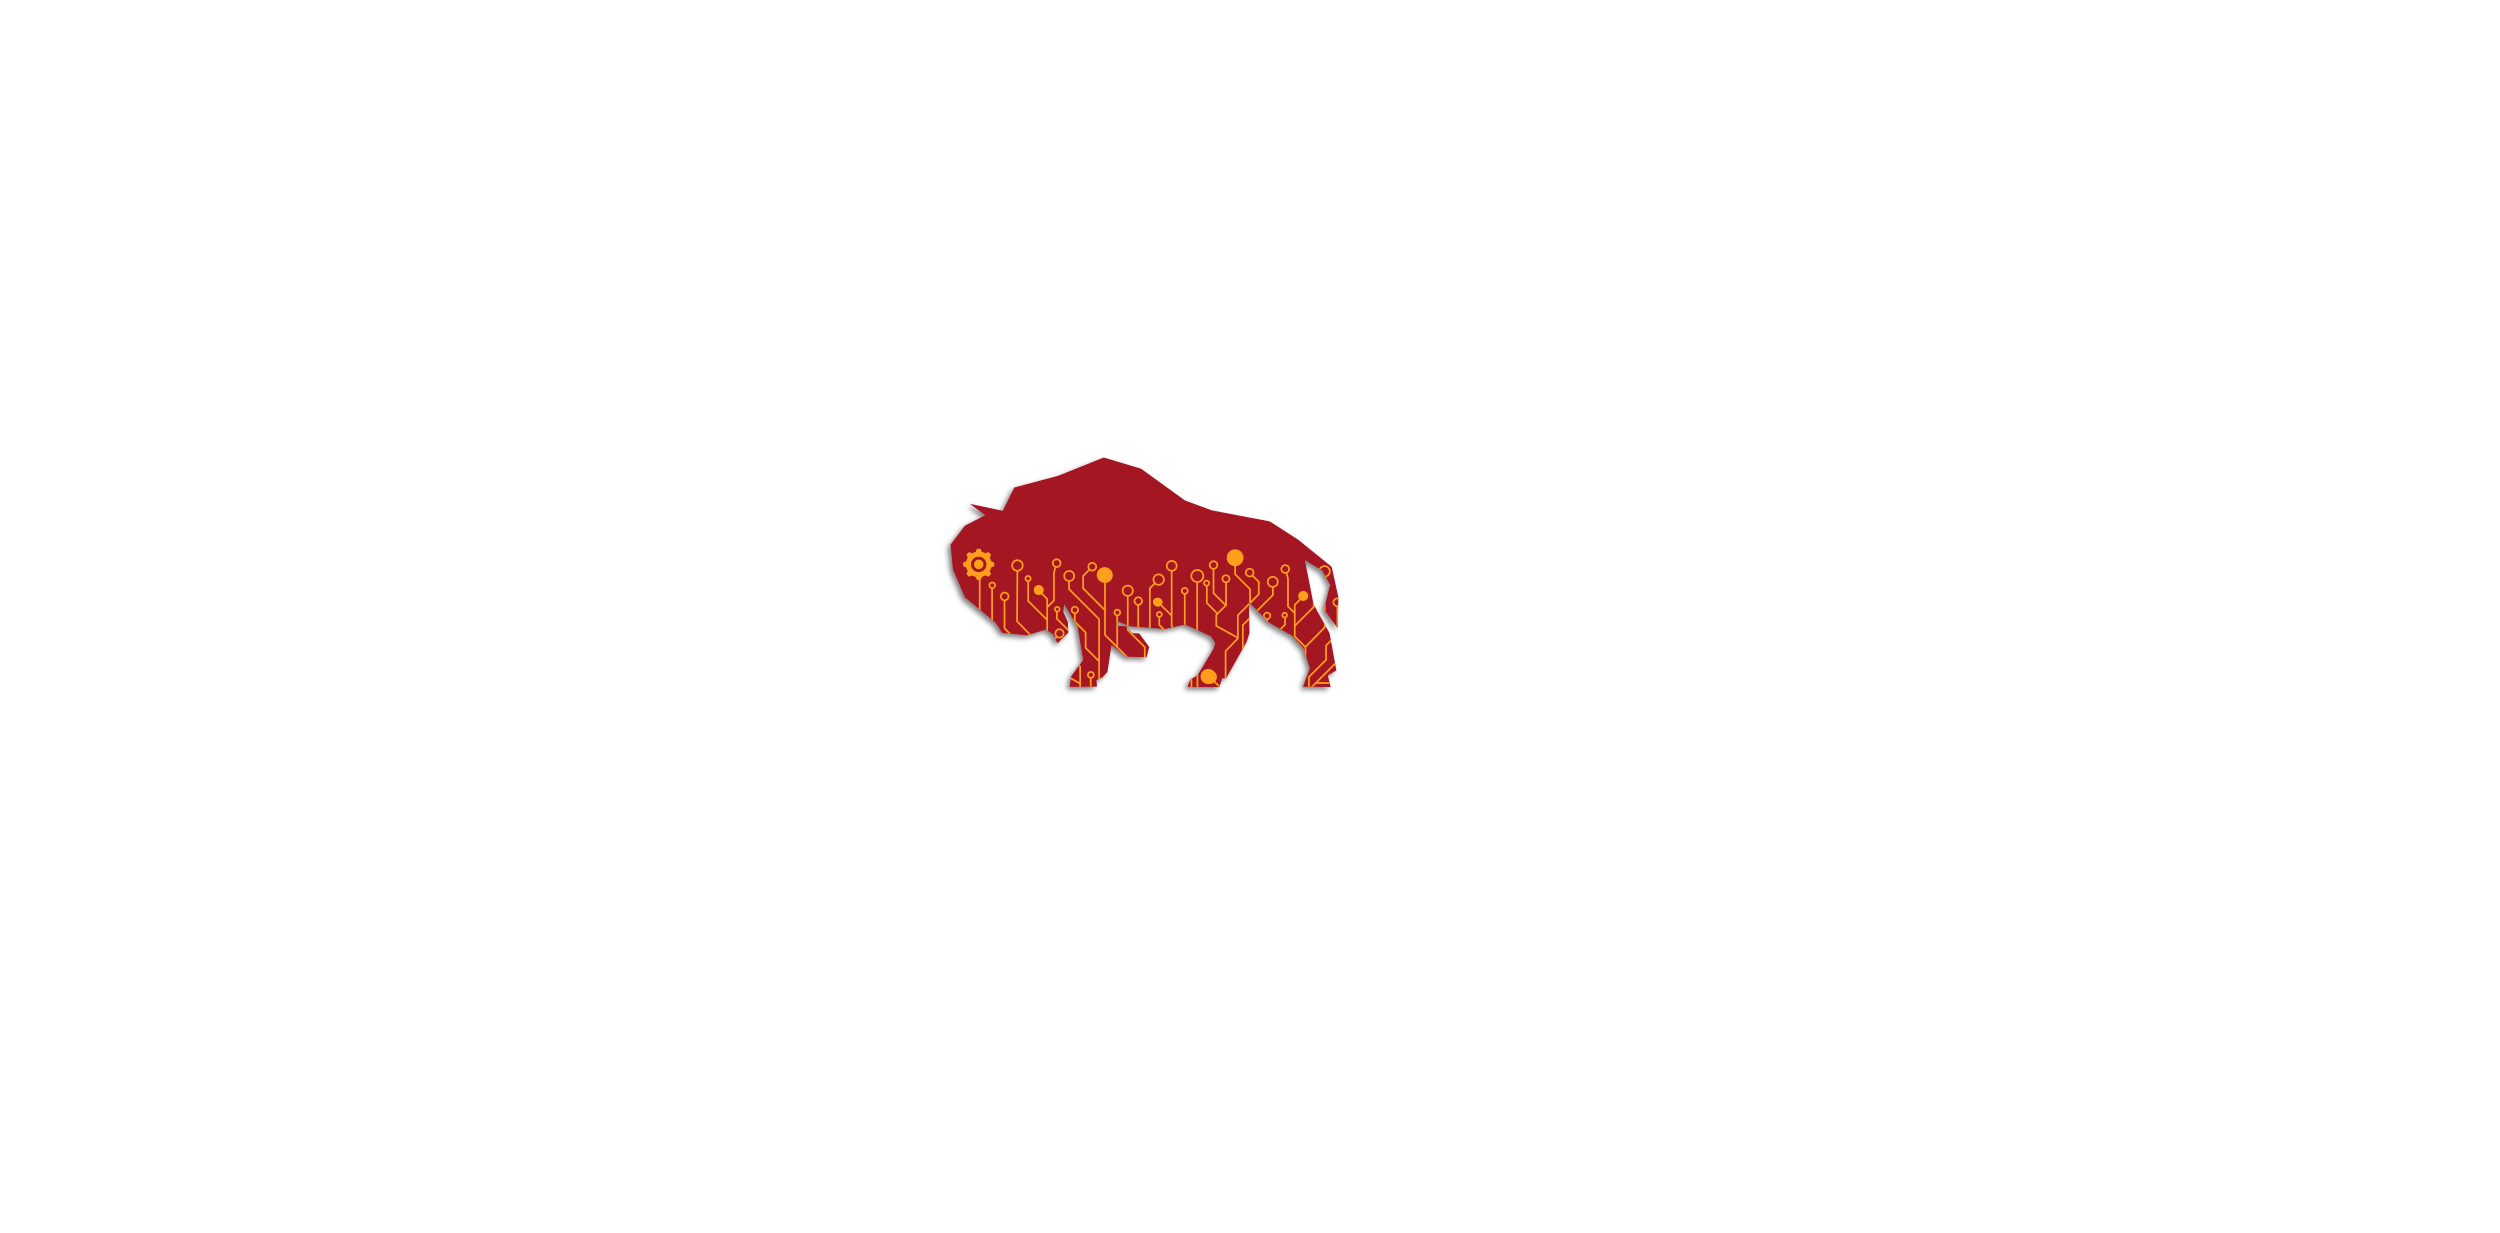
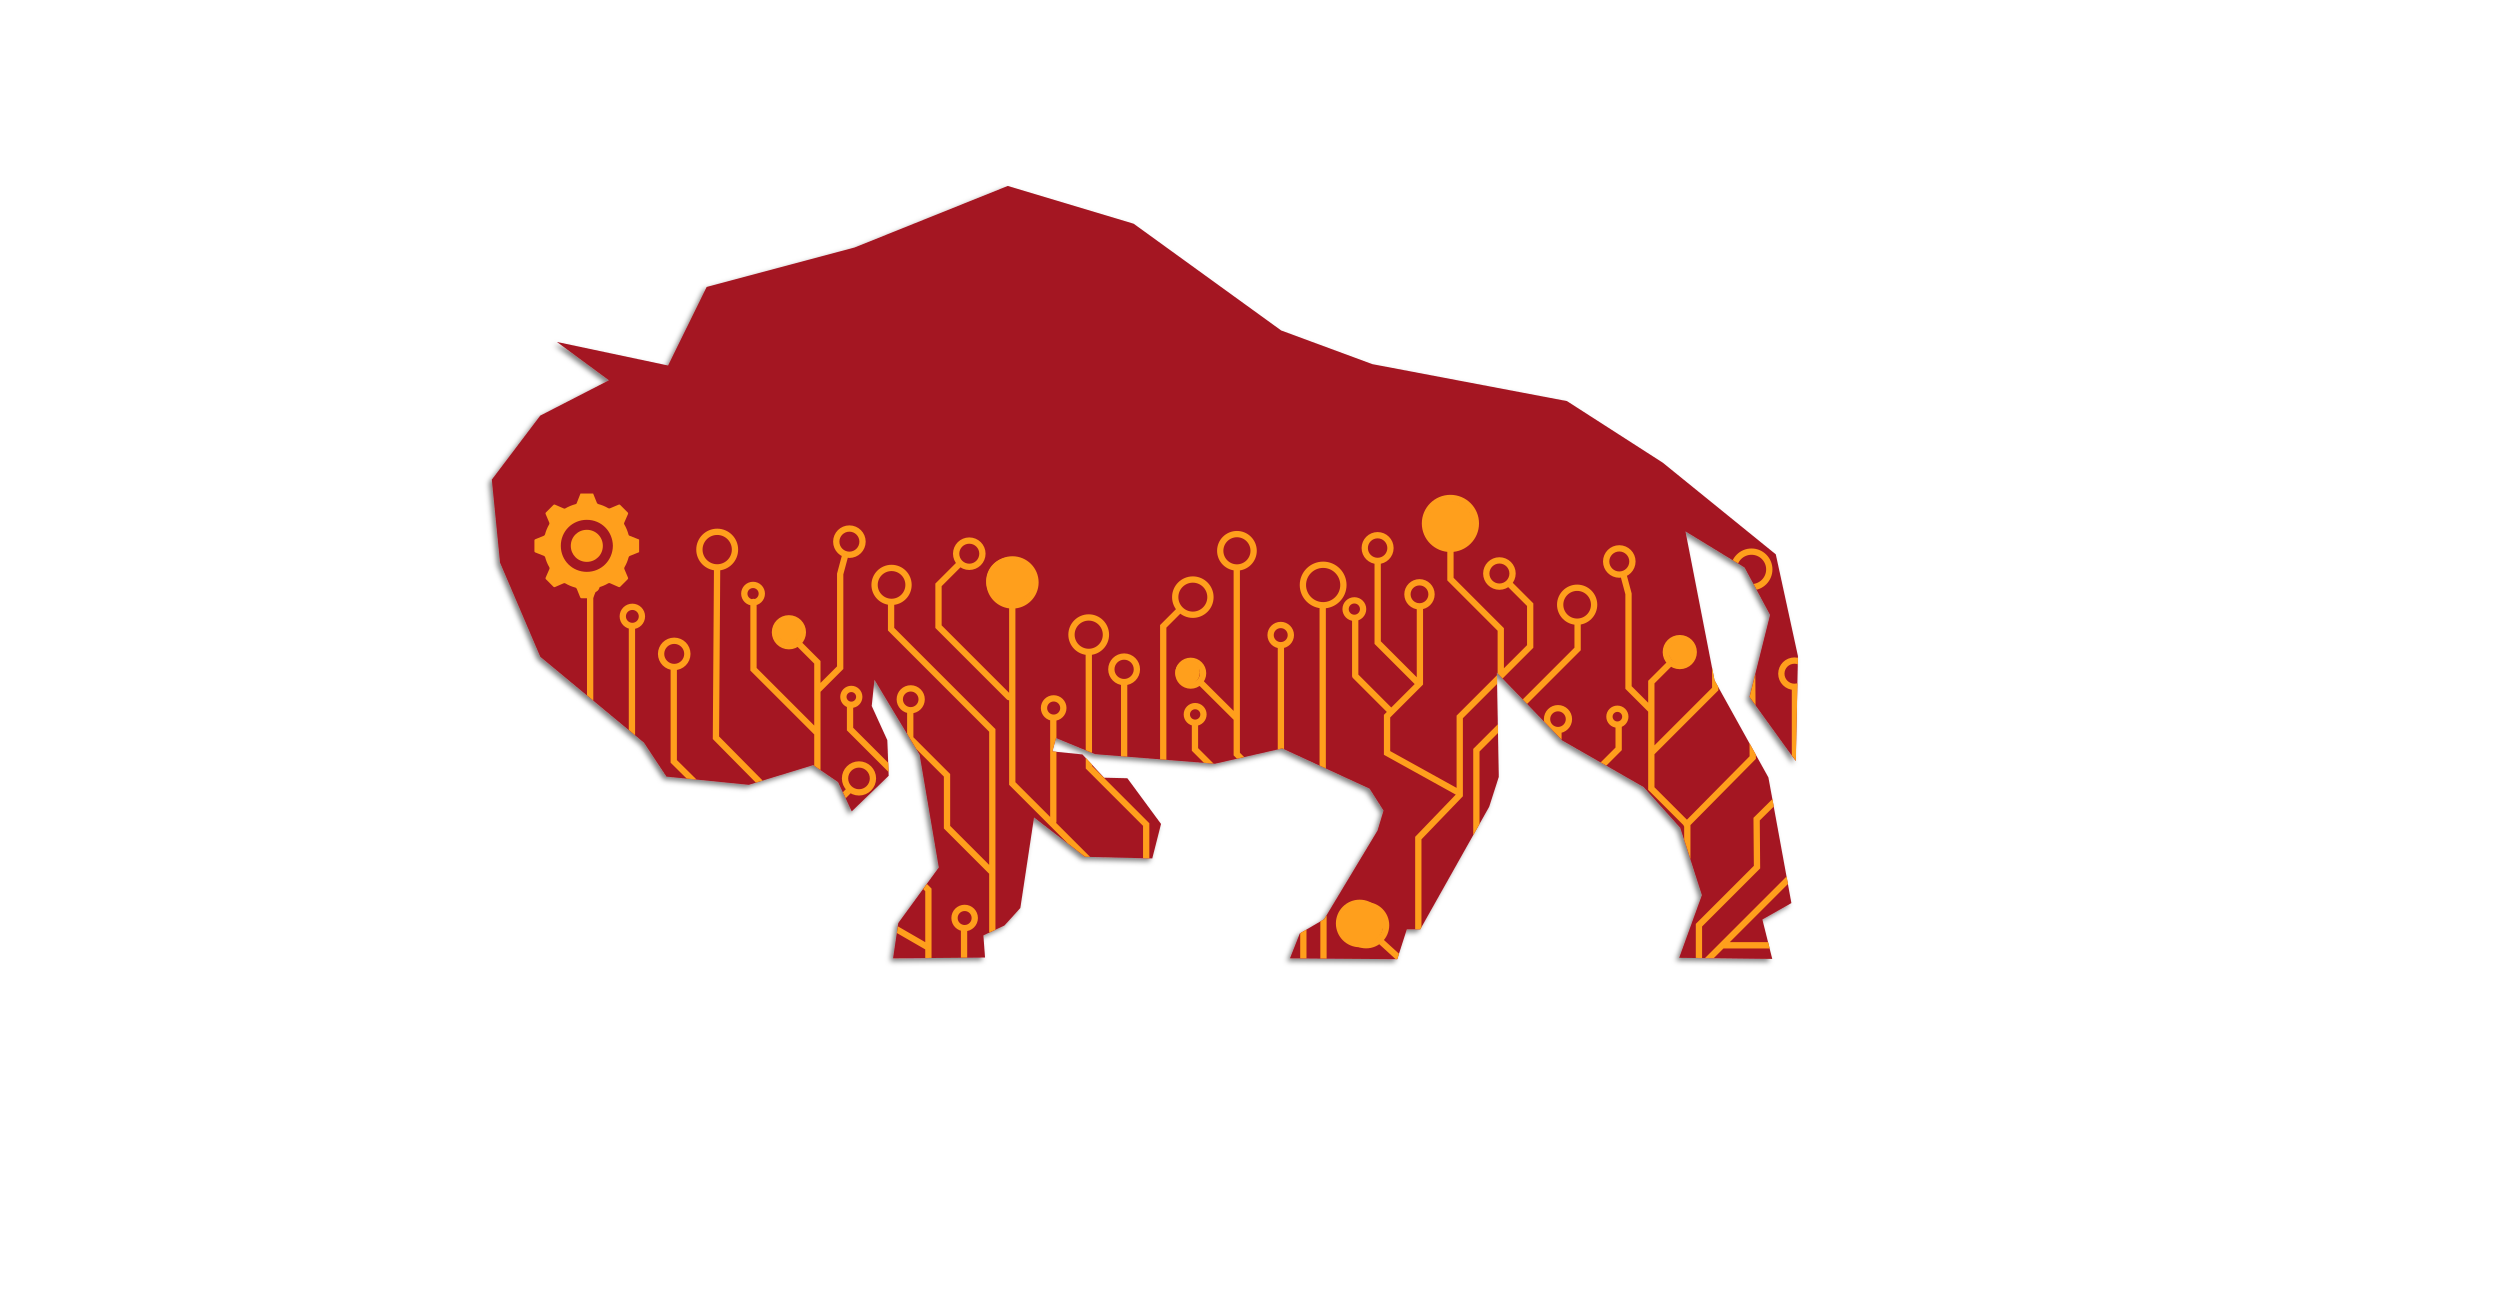
- <svg xmlns="http://www.w3.org/2000/svg" id="Bison" viewBox="0 0 4373.4 2156.86">
+ <svg xmlns="http://www.w3.org/2000/svg" id="Bison" viewBox="0 0 4373.4 2301.14">
  <defs>
    <style>
      .cls-1 {
-         stroke-width: 2.64px;
+         stroke-width: 11px;
      }

      .cls-1, .cls-2 {
        stroke: #ff9f1c;
        stroke-linecap: round;
        stroke-miterlimit: 7.99;
      }

-       .cls-1, .cls-3 {
-         fill: #ff9f1c;
+       .cls-1, .cls-3, .cls-4 {
+         fill: none;
      }

      .cls-2 {
-         stroke-width: 3px;
+         stroke-width: 2.64px;
      }

-       .cls-2, .cls-4, .cls-5 {
-         fill: none;
+       .cls-2, .cls-5 {
+         fill: #ff9f1c;
      }

      .cls-6 {
        fill: #a41623;
        filter: url(#drop-shadow-1);
      }

-       .cls-5 {
+       .cls-4 {
        clip-path: url(#clippath);
      }
    </style>
    <filter id="drop-shadow-1" filterUnits="userSpaceOnUse">
      <feOffset dx="-5" dy="5" />
      <feGaussianBlur result="blur" stdDeviation="5" />
      <feFlood flood-color="#000" flood-opacity=".5" />
      <feComposite in2="blur" operator="in" />
      <feComposite in="SourceGraphic" />
    </filter>
    <clipPath id="clippath">
-       <path id="path6658-2" data-name="path6658" class="cls-4" d="m1861.56,1056.8l-1.42,13.65,8.1,17.77.71,18.48-19.19,18.48-7.11-15.21-12.94-8.81-33.41,10.24-42.79-4.27-11.66-17.63-53.88-44.64-20.9-48.91-4.27-43.08,25.16-33.27,35.69-18.34-27.01-19.9,57.72,12.23,20.05-40.8,76.77-20.47,79.62-31.99,65.4,19.62,76.63,55.45,47.34,17.49,101.08,19.19,49.76,31.99,58.72,47.63,11.52,52.89-1.14,54.45-24.03-33.27,10.66-42.65-13.22-24.6-30.71-18.77,15.07,77.34,28.01,50.47,11.94,65.26-15.07,8.53,5.12,20.47-48.34-.57,11.8-32.56-11.23-34.97-19.05-21.18-42.23-24.17-33.98-35.26,1,54.17-4.98,15.5-35.83,63.69h-6.97l-4.98,15.5-55.73-.43,5.12-12.94,12.65-7.39,27.72-46.06,3.13-10.38-7.25-11.37-45.35-20.9-34.97,7.96-62.27-4.98-20.33-8.39-1.85,6.97,15.64,1.56,11.23,12.08,12.08.28,17.49,23.74-4.55,17.91-34.97-.85-26.44-20.47-7.11,47.06-8.25,9.1-10.95,5.12.85,11.52-47.77.43,2.7-18.34,21.04-28.86-9.95-58.58-23.46-38.96Z" />
+       <path id="path6658-2" data-name="path6658" class="cls-3" d="m1529.89,1188.95l-4.79,45.97,27.29,59.85,2.39,62.25-64.64,62.25-23.94-51.23-43.57-29.69-112.52,34.47-144.12-14.36-39.26-59.37-181.47-150.35-70.39-164.71-14.36-145.08,84.75-112.04,120.18-61.77-90.98-67.03,194.4,41.18,67.51-137.42,258.56-68.95,268.14-107.73,220.26,66.08,258.08,186.74,159.45,58.89,340.44,64.64,167.59,107.73,197.75,160.4,38.78,178.12-3.83,183.39-80.92-112.04,35.91-143.65-44.53-82.84-103.42-63.2,50.75,260.48,94.33,169.98,40.22,219.78-50.75,28.73,17.24,68.95-162.8-1.92,39.74-109.65-37.83-117.79-64.16-71.34-142.21-81.4-114.44-118.75,3.35,182.43-16.76,52.19-120.66,214.51h-23.46l-16.76,52.19-187.7-1.44,17.24-43.57,42.61-24.9,93.37-155.14,10.53-34.95-24.42-38.31-152.74-70.39-117.79,26.81-209.72-16.76-68.47-28.25-6.22,23.46,52.67,5.27,37.83,40.7,40.7.96,58.89,79.96-15.32,60.33-117.79-2.87-89.06-68.95-23.94,158.49-27.77,30.64-36.87,17.24,2.87,38.78-160.88,1.44,9.1-61.77,70.86-97.2-33.52-197.27-79-131.2Z" />
    </clipPath>
  </defs>
  <g id="g6662">
    <g id="g8855">
-       <path id="path6658" class="cls-6" d="m1861.52,1056.84l-1.42,13.65,8.1,17.77.71,18.48-19.19,18.48-7.11-15.21-12.94-8.81-33.41,10.24-42.79-4.27-11.66-17.63-53.88-44.64-20.9-48.91-4.27-43.08,25.16-33.27,35.69-18.34-27.01-19.9,57.72,12.23,20.05-40.8,76.77-20.47,79.62-31.99,65.4,19.62,76.63,55.45,47.34,17.49,101.08,19.19,49.76,31.99,58.72,47.63,11.52,52.89-1.14,54.45-24.03-33.27,10.66-42.65-13.22-24.6-30.71-18.77,15.07,77.34,28.01,50.47,11.94,65.26-15.07,8.53,5.12,20.47-48.34-.57,11.8-32.56-11.23-34.97-19.05-21.18-42.23-24.17-33.98-35.26,1,54.17-4.98,15.5-35.83,63.69h-6.97l-4.98,15.5-55.73-.43,5.12-12.94,12.65-7.39,27.72-46.06,3.13-10.38-7.25-11.37-45.35-20.9-34.97,7.96-62.27-4.98-20.33-8.39-1.85,6.97,15.64,1.56,11.23,12.08,12.08.28,17.49,23.74-4.55,17.91-34.97-.85-26.44-20.47-7.11,47.06-8.25,9.1-10.95,5.12.85,11.52-47.77.43,2.7-18.34,21.04-28.86-9.95-58.58-23.46-38.96Z" />
-       <g class="cls-5">
+       <path id="path6658" class="cls-6" d="m1529.73,1189.06l-4.79,45.97,27.29,59.85,2.39,62.25-64.64,62.25-23.94-51.23-43.57-29.69-112.52,34.47-144.12-14.36-39.26-59.37-181.47-150.35-70.39-164.71-14.36-145.08,84.75-112.04,120.18-61.77-90.98-67.03,194.4,41.18,67.51-137.42,258.56-68.95,268.14-107.73,220.26,66.08,258.08,186.74,159.45,58.89,340.44,64.64,167.59,107.73,197.75,160.4,38.78,178.12-3.83,183.39-80.92-112.04,35.91-143.65-44.53-82.84-103.42-63.2,50.75,260.48,94.33,169.98,40.22,219.78-50.75,28.73,17.24,68.95-162.8-1.92,39.74-109.65-37.83-117.79-64.16-71.34-142.21-81.4-114.44-118.75,3.35,182.43-16.76,52.19-120.66,214.51h-23.46l-16.76,52.19-187.7-1.44,17.24-43.57,42.61-24.9,93.37-155.14,10.53-34.95-24.42-38.31-152.74-70.39-117.79,26.81-209.72-16.76-68.47-28.25-6.22,23.46,52.67,5.27,37.83,40.7,40.7.96,58.89,79.96-15.32,60.33-117.79-2.87-89.06-68.95-23.94,158.49-27.77,30.64-36.87,17.24,2.87,38.78-160.88,1.44,9.1-61.77,70.86-97.2-33.52-197.27-79-131.2Z" />
+       <g class="cls-4">
        <g>
-           <path id="path6660" class="cls-2" d="m1945.16,1006.3c0,6.61-5.36,11.96-11.96,11.96-6.61,0-11.96-5.36-11.96-11.96s5.36-11.96,11.96-11.96,11.96,5.36,11.96,11.96Zm14.48,65.24c0,2.78-2.25,5.03-5.03,5.03-2.78,0-5.03-2.25-5.03-5.03s2.25-5.03,5.03-5.03c2.78,0,5.03,2.25,5.03,5.03Zm22.12-38.1c0,4.94-4.01,8.95-8.95,8.95-4.94,0-8.95-4.01-8.95-8.95s4.01-8.95,8.95-8.95c4.94,0,8.95,4.01,8.95,8.95Zm16.08,18c0,3.66-2.97,6.64-6.64,6.64-3.66,0-6.64-2.97-6.64-6.64s2.97-6.64,6.64-6.64c3.66,0,6.64,2.97,6.64,6.64Zm38.2-37.5c0,5.05-4.1,9.15-9.15,9.15s-9.15-4.1-9.15-9.15,4.1-9.15,9.15-9.15,9.15,4.1,9.15,9.15Zm-3.62,60.92c0,2.39-1.94,4.32-4.32,4.32-2.39,0-4.32-1.94-4.32-4.32s1.94-4.32,4.32-4.32c2.39,0,4.32,1.94,4.32,4.32Zm-.2-21.41c0,3.55-2.88,6.43-6.43,6.43-3.55,0-6.43-2.88-6.43-6.43s2.88-6.43,6.43-6.43,6.43,2.88,6.43,6.43Zm35.89,114.66c0,2.36-1.91,4.27-4.27,4.27s-4.27-1.91-4.27-4.27,1.91-4.27,4.27-4.27,4.27,1.91,4.27,4.27Zm39.69-51.2c0,2.32-1.88,4.19-4.19,4.19s-4.19-1.88-4.19-4.19,1.88-4.19,4.19-4.19,4.19,1.88,4.19,4.19Zm17.77,169.26c0,3.53-2.86,6.4-6.4,6.4s-6.4-2.86-6.4-6.4,2.86-6.4,6.4-6.4,6.4,2.86,6.4,6.4Zm-3.13-22.75c0,2.12-1.72,3.84-3.84,3.84s-3.84-1.72-3.84-3.84,1.72-3.84,3.84-3.84,3.84,1.72,3.84,3.84Zm-3.7-27.72c0,3.93-3.18,7.11-7.11,7.11-3.93,0-7.11-3.18-7.11-7.11s3.18-7.11,7.11-7.11,7.11,3.18,7.11,7.11h0Zm10.24-20.47c0,2.51-2.04,4.55-4.55,4.55s-4.55-2.04-4.55-4.55,2.04-4.55,4.55-4.55c2.51,0,4.55,2.04,4.55,4.55Zm-1.71-30.85c0,5.73-4.65,10.38-10.38,10.38s-10.38-4.65-10.38-10.38,4.65-10.38,10.38-10.38,10.38,4.65,10.38,10.38Zm40.38-8.39c0,2.51-2.04,4.55-4.55,4.55-2.51,0-4.55-2.04-4.55-4.55s2.04-4.55,4.55-4.55,4.55,2.04,4.55,4.55Zm26.16,14.93c0,2.91-2.36,5.26-5.26,5.26s-5.26-2.36-5.26-5.26,2.36-5.26,5.26-5.26,5.26,2.36,5.26,5.26Zm56.87-72.51c0,4-3.25,7.25-7.25,7.25-4,0-7.25-3.25-7.25-7.25s3.25-7.25,7.25-7.25c4,0,7.25,3.25,7.25,7.25Zm-1.42,38.67c0,2.75-2.23,4.98-4.98,4.98s-4.98-2.23-4.98-4.98,2.23-4.98,4.98-4.98,4.98,2.23,4.98,4.98Zm-24.74,109.05c0,1.88-1.53,3.41-3.41,3.41s-3.41-1.53-3.41-3.41,1.53-3.41,3.41-3.41,3.41,1.53,3.41,3.41Zm29-39.52c0,2.67-2.16,4.83-4.83,4.83s-4.83-2.16-4.83-4.83,2.16-4.83,4.83-4.83,4.83,2.16,4.83,4.83Zm-.85-43.65c0,2.91-2.36,5.26-5.26,5.26s-5.26-2.36-5.26-5.26,2.36-5.26,5.26-5.26c2.91,0,5.26,2.36,5.26,5.26Zm103.5-8.39c0,2.83-2.29,5.12-5.12,5.12-2.83,0-5.12-2.29-5.12-5.12s2.29-5.12,5.12-5.12c2.83,0,5.12,2.29,5.12,5.12Zm39.52-170.32c0,7.07-5.73,12.8-12.8,12.8s-12.8-5.73-12.8-12.8,5.73-12.8,12.8-12.8,12.8,5.73,12.8,12.8Zm-29.57,30c0,2.75-2.23,4.98-4.98,4.98s-4.98-2.23-4.98-4.98,2.23-4.98,4.98-4.98c2.75,0,4.98,2.23,4.98,4.98Zm-19.9,19.48c0,3.77-3.06,6.82-6.82,6.82s-6.82-3.06-6.82-6.82,3.06-6.82,6.82-6.82,6.82,3.06,6.82,6.82Zm-19.9-54.17c0,5.1-4.14,9.24-9.24,9.24-5.1,0-9.24-4.14-9.24-9.24s4.14-9.24,9.24-9.24,9.24,4.14,9.24,9.24Zm-23.32,22.89c0,2.51-2.04,4.55-4.55,4.55s-4.55-2.04-4.55-4.55,2.04-4.55,4.55-4.55,4.55,2.04,4.55,4.55Zm-51.47,53.6c0,2.28-1.85,4.12-4.12,4.12s-4.12-1.85-4.12-4.12,1.85-4.12,4.12-4.12,4.12,1.85,4.12,4.12Zm-29.29,1.28c0,3.14-2.55,5.69-5.69,5.69s-5.69-2.55-5.69-5.69,2.55-5.69,5.69-5.69,5.69,2.55,5.69,5.69Zm64.83-34.83c0,4-3.25,7.25-7.25,7.25s-7.25-3.25-7.25-7.25,3.25-7.25,7.25-7.25,7.25,3.25,7.25,7.25Zm-31.85-47.06c0,3.77-3.06,6.82-6.82,6.82-3.77,0-6.82-3.06-6.82-6.82s3.06-6.82,6.82-6.82,6.82,3.06,6.82,6.82Zm-19.9,22.46c0,4.87-3.95,8.81-8.81,8.81s-8.81-3.95-8.81-8.81,3.95-8.81,8.81-8.81,8.81,3.95,8.81,8.81Zm-42.37-16.21c0,3.77-3.06,6.82-6.82,6.82-3.77,0-6.82-3.06-6.82-6.82s3.06-6.82,6.82-6.82,6.82,3.06,6.82,6.82Zm-19.05-26.02c0,7.3-5.92,13.22-13.22,13.22-7.3,0-13.22-5.92-13.22-13.22s5.92-13.22,13.22-13.22,13.22,5.92,13.22,13.22Zm-23.03,36.82c0,3.45-2.8,6.26-6.26,6.26s-6.26-2.8-6.26-6.26,2.8-6.26,6.26-6.26,6.26,2.8,6.26,6.26Zm-21.33-24.03c0,3.69-2.99,6.68-6.68,6.68s-6.68-2.99-6.68-6.68,2.99-6.68,6.68-6.68,6.68,2.99,6.68,6.68Zm-14.22,31.7c0,2.51-2.04,4.55-4.55,4.55s-4.55-2.04-4.55-4.55,2.04-4.55,4.55-4.55,4.55,2.04,4.55,4.55Zm-10.24-12.51c0,5.81-4.71,10.52-10.52,10.52s-10.52-4.71-10.52-10.52,4.71-10.52,10.52-10.52,10.52,4.71,10.52,10.52Zm-27.3,26.02c0,2.91-2.36,5.26-5.26,5.26-2.91,0-5.26-2.36-5.26-5.26s2.36-5.26,5.26-5.26c2.91,0,5.26,2.36,5.26,5.26Zm-19.34-43.79c0,4.79-3.88,8.67-8.67,8.67s-8.67-3.88-8.67-8.67,3.88-8.67,8.67-8.67,8.67,3.88,8.67,8.67Zm-104.06,140.58v-53.08m70.77,125.46l-92.09-92.09v-91.28m130.69,221.17v-67.56m.8,196.24v-127.88l-39.01-39.01v-66.35l-34.38-34.38v-42.83m48.46,207.5l-25.74-25.74v-60.32l-11.26-11.26v-37l-29.76-29.76-.07-59.75m68.43,91.92l14.07-14.07-27.34-27.34v-13.27m-8.44-58.71l-8.04,8.04v73.99l30.16,30.16v237.66m7.64-294.36l-18.6-18.5m41.12,59.51l-22.12-22.12v-96.11m22.92,39.99v103.75l11.66,10.28v223.18m10.05-238.86v-119.18m16.89,36.34v-29.76m271.84,86.86v-94.1m-82.03,349.04v-126.27l82.44-82.44v-47.05m-100.13,20.91l34.38-34.78-.6-88.27m-27.34,197.85v-22.52l30.16-30.16-.2-24.93,19.91-19.7v-48.25m-37.8,133.51h28.95l15.68-15.68m-69.57,190.2v-149.59l66.35-66.35v-12.47l18.3-18.3-.1-25.94-.1-57.1m-113.4,84.45l11.26,10.46v238.86m-.6-202.07l-10.25-9.85m17.29-67.15l32.57-32.57v-34.98m-33.38,45.84l-11.66-11.66v-48.66l-2.66-9.91m-29.11,371.02v-87.66l24.93-24.93v-20.11l12.82-8.43.1-39.02,24.45-22.94v-38.18l-18.69-18.69v-55.3l9.15-9.15m-68.05,328.44v-96.51l11.66-11.66m-73.59-210.31l-21.31-21.31v-41.42m6.03,76.4l-17.69-17.69m53.08,60.27l-36.55-20.25v-19.11l17.07-17.07v-38.43m62.91,185.78l34.74-20.06m-42.78,76.35l23.73-23.73h13.27l7.84-7.84m-56.9,148.99v-65.14l11.26-11.26v-78.01l8.47-4.89v-44.17l18.28-18.28v-42.84l22.41-22.41v-12.17m-73.29,86.05l22.92-22.92v-26.94l19.1-19.1v-14.68m-73.39,204.28l-21.31-21.31m20.51-.4l-24.53-24.53m25.62-30.77l-19.59-17.88m62.73-138.13v-23.52l-26.14-26.14v-14.88m30.96,17.69l10.46,10.46v21.71l-36.59,36.59v40.57l-21.51,22.37v245.5m-49.66-218.76l22.13-34.64-9.66-10.8m32.57,206.29l-44.64-44.64v-145.97m86.46,246.1v-125.46l6.84-6.84v-24.53l-13.87-13.87v-118.02l52.58-52.58v-13.37m-61.63,355.48v-147.18l23.73-23.73v-14.88m-65.55,94.1l26.14,26.14m-24.53-96.91v8.04l27.75,27.75m-12.47,129.08v-56.3l13.27-13.27v-129.89l6.64-6.64m-256.99,1.3c0,2.91,2.36,5.26,5.26,5.26,2.91,0,5.26-2.36,5.26-5.26s-2.36-5.26-5.26-5.26-5.26,2.36-5.26,5.26Zm-56.87-72.51c0,4,3.25,7.25,7.25,7.25s7.25-3.25,7.25-7.25-3.25-7.25-7.25-7.25-7.25,3.25-7.25,7.25Zm1.42,38.67c0,2.75,2.23,4.98,4.98,4.98s4.98-2.23,4.98-4.98-2.23-4.98-4.98-4.98-4.98,2.23-4.98,4.98Zm24.74,109.05c0,1.88,1.53,3.41,3.41,3.41s3.41-1.53,3.41-3.41-1.53-3.41-3.41-3.41-3.41,1.53-3.41,3.41Zm-29-39.52c0,2.67,2.16,4.83,4.83,4.83s4.83-2.16,4.83-4.83-2.16-4.83-4.83-4.83-4.83,2.16-4.83,4.83Zm.85-43.65c0,2.91,2.36,5.26,5.26,5.26,2.91,0,5.26-2.36,5.26-5.26s-2.36-5.26-5.26-5.26-5.26,2.36-5.26,5.26Zm-103.5-8.39c0,2.83,2.29,5.12,5.12,5.12,2.83,0,5.12-2.29,5.12-5.12s-2.29-5.12-5.12-5.12-5.12,2.29-5.12,5.12Zm-26.73-157.53c0,7.07-7.07,0,0,0s0,7.07,0,0c0-7.07,7.07,0,0,0s0-7.07,0,0Zm16.78,17.2c0,2.75,2.23,4.98,4.98,4.98s4.98-2.23,4.98-4.98-2.23-4.98-4.98-4.98-4.98,2.23-4.98,4.98Zm19.9,19.48c0,3.77,3.06,6.82,6.82,6.82,3.77,0,6.82-3.06,6.82-6.82s-3.06-6.82-6.82-6.82-6.82,3.06-6.82,6.82Zm19.9-54.17c0,5.1,4.14,9.24,9.24,9.24s9.24-4.14,9.24-9.24-4.14-9.24-9.24-9.24-9.24,4.14-9.24,9.24Zm23.32,22.89c0,2.51,2.04,4.55,4.55,4.55s4.55-2.04,4.55-4.55-2.04-4.55-4.55-4.55-4.55,2.04-4.55,4.55Zm51.47,53.6c0,2.28,1.85,4.12,4.12,4.12s4.12-1.85,4.12-4.12c0-2.28-1.85-4.12-4.12-4.12s-4.12,1.85-4.12,4.12Zm29.29,1.28c0,3.14,2.55,5.69,5.69,5.69s5.69-2.55,5.69-5.69-2.55-5.69-5.69-5.69c-3.14,0-5.69,2.55-5.69,5.69Zm-64.83-34.83c0,4,3.25,7.25,7.25,7.25,4,0,7.25-3.25,7.25-7.25s-3.25-7.25-7.25-7.25-7.25,3.25-7.25,7.25Zm31.85-47.06c0,3.77,3.06,6.82,6.82,6.82s6.82-3.06,6.82-6.82-3.06-6.82-6.82-6.82-6.82,3.06-6.82,6.82Zm19.9,22.46c0,4.87,3.95,8.81,8.81,8.81s8.81-3.95,8.81-8.81-3.95-8.81-8.81-8.81-8.81,3.95-8.81,8.81Zm42.37-16.21c0,3.77,3.06,6.82,6.82,6.82s6.82-3.06,6.82-6.82-3.06-6.82-6.82-6.82-6.82,3.06-6.82,6.82Zm-190.11,110.29v-94.1m21.71,79.62v-57.91m60.32,327.33v-126.27l-82.44-82.44v-47.05m100.13,20.91l-34.38-34.78.6-88.27m27.34,197.85v-22.52l-30.16-30.16.2-24.93-19.91-19.7v-48.25m37.8,133.51h-28.95l-15.68-15.68m69.57,190.2v-149.59l-66.35-66.35v-12.47l-18.3-18.3v-26.74m102.34,39.41l11.26-11.26m-9.65,46.65l9.25-9.25m-10.86-27.75v239.67m-6.43-279.07l-32.57-32.57v-34.98m76.81,346.63v-87.66l-24.93-24.93v-20.11l-12.82-7.73v-39.12l-24.55-23.55v-38.18l18.69-18.69v-55.3l-9.15-9.15m9.34,23.63l11.66-11.66v-48.66l2.66-9.91m44.39,375.04v-96.51l-11.66-11.66m10.05-63.13l-34.74-20.06m42.78,76.35l-23.73-23.73h-13.27l-7.84-7.84m56.9,148.99v-65.14l-11.26-11.26v-78.01l-8.47-4.89v-44.17l-18.28-18.28v-42.84l-22.41-22.41v-12.17m73.29,86.05l-22.92-22.92v-26.94l-19.1-19.1v-14.68m25.13-75.6l-10.46,10.46v21.71l36.59,36.59m-15.68,306.02v-125.46l-6.84-6.84v-24.53l13.87-13.87v-118.02l-52.58-52.58v-13.37m61.63,355.48v-147.18l-23.73-23.73v-14.88" />
-           <polygon class="cls-4" points="1861.56 1056.8 1860.14 1070.45 1868.24 1088.22 1868.95 1106.71 1849.76 1125.19 1842.65 1109.98 1829.71 1101.16 1796.3 1111.4 1753.51 1107.13 1741.85 1089.5 1687.97 1044.86 1667.07 995.95 1662.8 952.88 1687.97 919.61 1723.65 901.27 1696.64 881.36 1754.36 893.59 1774.41 852.79 1851.18 832.31 1930.8 800.33 1996.2 819.94 2072.83 875.39 2120.17 892.88 2221.26 912.07 2271.02 944.06 2329.74 991.69 2341.25 1044.58 2340.11 1099.03 2316.09 1065.76 2326.75 1023.11 2313.53 998.51 2282.82 979.75 2297.89 1057.09 2325.9 1107.56 2337.84 1172.82 2322.77 1181.35 2327.89 1201.82 2279.55 1201.25 2291.35 1168.69 2280.12 1133.72 2261.07 1112.54 2218.84 1088.37 2184.86 1053.11 2185.86 1107.28 2180.88 1122.77 2145.05 1186.47 2138.09 1186.47 2133.11 1201.96 2077.38 1201.54 2082.5 1188.6 2095.15 1181.2 2122.87 1135.14 2126 1124.76 2118.75 1113.39 2073.4 1092.49 2038.42 1100.45 1976.15 1095.48 1955.82 1087.09 1953.97 1094.05 1969.61 1095.62 1980.84 1107.7 1992.93 1107.99 2010.42 1131.73 2005.87 1149.64 1970.89 1148.79 1944.45 1128.32 1937.34 1175.38 1929.09 1184.47 1918.15 1189.59 1919 1201.11 1871.23 1201.54 1873.93 1183.2 1894.97 1154.33 1885.02 1095.76 1861.56 1056.8" />
+           <path id="path6660" class="cls-1" d="m1811.43,1018.87c0,22.25-18.04,40.29-40.29,40.29-22.25,0-40.29-18.04-40.29-40.29s18.04-40.29,40.29-40.29,40.29,18.04,40.29,40.29Zm48.75,219.74c0,9.35-7.58,16.93-16.93,16.93-9.35,0-16.93-7.58-16.93-16.93s7.58-16.93,16.93-16.93c9.35,0,16.93,7.58,16.93,16.93Zm74.49-128.32c0,16.64-13.49,30.13-30.13,30.13-16.64,0-30.13-13.49-30.13-30.13s13.49-30.13,30.13-30.13c16.64,0,30.13,13.49,30.13,30.13Zm54.17,60.61c0,12.34-10,22.35-22.35,22.35-12.34,0-22.35-10-22.35-22.35s10-22.35,22.35-22.35c12.34,0,22.35,10,22.35,22.35Zm128.66-126.29c0,17.02-13.79,30.81-30.81,30.81s-30.81-13.79-30.81-30.81,13.79-30.81,30.81-30.81,30.81,13.79,30.81,30.81Zm-12.19,205.18c0,8.04-6.52,14.56-14.56,14.56-8.04,0-14.56-6.52-14.56-14.56s6.52-14.56,14.56-14.56c8.04,0,14.56,6.52,14.56,14.56Zm-.68-72.12c0,11.97-9.7,21.67-21.67,21.67-11.97,0-21.67-9.7-21.67-21.67s9.7-21.67,21.67-21.67,21.67,9.7,21.67,21.67Zm120.87,386.15c0,7.95-6.44,14.39-14.39,14.39s-14.39-6.44-14.39-14.39,6.44-14.39,14.39-14.39,14.39,6.44,14.39,14.39Zm133.67-172.44c0,7.8-6.32,14.13-14.12,14.13s-14.12-6.32-14.12-14.13,6.32-14.13,14.12-14.13,14.12,6.32,14.12,14.13Zm59.85,570.03c0,11.9-9.65,21.55-21.55,21.55s-21.55-9.65-21.55-21.55,9.65-21.55,21.55-21.55,21.55,9.65,21.55,21.55Zm-10.53-76.61c0,7.14-5.79,12.93-12.93,12.93s-12.93-5.79-12.93-12.93,5.79-12.93,12.93-12.93,12.93,5.79,12.93,12.93Zm-12.45-93.37c0,13.22-10.72,23.94-23.94,23.94-13.22,0-23.94-10.72-23.94-23.94s10.72-23.94,23.94-23.94,23.94,10.72,23.94,23.94h0Zm34.48-68.95c0,8.46-6.86,15.32-15.32,15.32s-15.32-6.86-15.32-15.32,6.86-15.32,15.32-15.32c8.46,0,15.32,6.86,15.32,15.32Zm-5.75-103.9c0,19.3-15.65,34.95-34.95,34.95s-34.95-15.65-34.95-34.95,15.65-34.95,34.95-34.95,34.95,15.65,34.95,34.95Zm135.98-28.25c0,8.46-6.86,15.32-15.32,15.32-8.46,0-15.32-6.86-15.32-15.32s6.86-15.32,15.32-15.32,15.32,6.86,15.32,15.32Zm88.1,50.28c0,9.78-7.93,17.72-17.72,17.72s-17.72-7.93-17.72-17.72,7.93-17.72,17.72-17.72,17.72,7.93,17.72,17.72Zm191.53-244.2c0,13.49-10.93,24.42-24.42,24.42-13.49,0-24.42-10.93-24.42-24.42s10.93-24.42,24.42-24.42c13.49,0,24.42,10.93,24.42,24.42Zm-4.79,130.24c0,9.26-7.5,16.76-16.76,16.76s-16.76-7.5-16.76-16.76,7.5-16.76,16.76-16.76,16.76,7.5,16.76,16.76Zm-83.31,367.25c0,6.35-5.15,11.49-11.49,11.49s-11.49-5.15-11.49-11.49,5.15-11.49,11.49-11.49,11.49,5.15,11.49,11.49Zm97.68-133.11c0,8.99-7.29,16.28-16.28,16.28s-16.28-7.29-16.28-16.28,7.29-16.28,16.28-16.28,16.28,7.29,16.28,16.28Zm-2.87-147c0,9.78-7.93,17.72-17.72,17.72s-17.72-7.93-17.72-17.72,7.93-17.72,17.72-17.72c9.78,0,17.72,7.93,17.72,17.72Zm348.58-28.25c0,9.52-7.72,17.24-17.24,17.24-9.52,0-17.24-7.72-17.24-17.24s7.72-17.24,17.24-17.24c9.52,0,17.24,7.72,17.24,17.24Zm133.11-573.62c0,23.8-19.29,43.09-43.09,43.09s-43.09-19.29-43.09-43.09,19.29-43.09,43.09-43.09,43.09,19.29,43.09,43.09Zm-99.59,101.03c0,9.26-7.5,16.76-16.76,16.76s-16.76-7.5-16.76-16.76,7.5-16.76,16.76-16.76c9.26,0,16.76,7.5,16.76,16.76Zm-67.03,65.6c0,12.69-10.29,22.98-22.98,22.98s-22.98-10.29-22.98-22.98,10.29-22.98,22.98-22.98,22.98,10.29,22.98,22.98Zm-67.03-182.43c0,17.19-13.93,31.12-31.12,31.12-17.19,0-31.12-13.93-31.12-31.12s13.93-31.12,31.12-31.12,31.12,13.93,31.12,31.12Zm-78.53,77.09c0,8.46-6.86,15.32-15.32,15.32s-15.32-6.86-15.32-15.32,6.86-15.32,15.32-15.32,15.32,6.86,15.32,15.32Zm-173.33,180.51c0,7.67-6.22,13.89-13.89,13.89s-13.89-6.22-13.89-13.89,6.22-13.89,13.89-13.89,13.89,6.22,13.89,13.89Zm-98.64,4.31c0,10.58-8.58,19.15-19.15,19.15s-19.15-8.57-19.15-19.15,8.57-19.15,19.15-19.15,19.15,8.57,19.15,19.15Zm218.34-117.31c0,13.49-10.93,24.42-24.42,24.42s-24.42-10.93-24.42-24.42,10.93-24.42,24.42-24.42,24.42,10.93,24.42,24.42Zm-107.26-158.49c0,12.69-10.29,22.98-22.98,22.98-12.69,0-22.98-10.29-22.98-22.98s10.29-22.98,22.98-22.98,22.98,10.29,22.98,22.98Zm-67.03,75.65c0,16.4-13.29,29.69-29.69,29.69s-29.69-13.29-29.69-29.69,13.29-29.69,29.69-29.69,29.69,13.29,29.69,29.69Zm-142.69-54.59c0,12.69-10.29,22.98-22.98,22.98-12.69,0-22.98-10.29-22.98-22.98s10.29-22.98,22.98-22.98,22.98,10.29,22.98,22.98Zm-64.16-87.62c0,24.59-19.94,44.53-44.53,44.53-24.59,0-44.53-19.94-44.53-44.53s19.94-44.53,44.53-44.53,44.53,19.94,44.53,44.53Zm-77.57,124.01c0,11.64-9.43,21.07-21.07,21.07s-21.07-9.43-21.07-21.07,9.43-21.07,21.07-21.07,21.07,9.43,21.07,21.07Zm-71.82-80.92c0,12.43-10.08,22.5-22.5,22.5s-22.5-10.08-22.5-22.5,10.08-22.5,22.5-22.5,22.5,10.08,22.5,22.5Zm-47.88,106.78c0,8.46-6.86,15.32-15.32,15.32s-15.32-6.86-15.32-15.32,6.86-15.32,15.32-15.32,15.32,6.86,15.32,15.32Zm-34.47-42.14c0,19.57-15.86,35.43-35.43,35.43s-35.43-15.86-35.43-35.43,15.86-35.43,35.43-35.43,35.43,15.86,35.43,35.43Zm-91.93,87.62c0,9.78-7.93,17.72-17.72,17.72-9.78,0-17.72-7.93-17.72-17.72s7.93-17.72,17.72-17.72c9.78,0,17.72,7.93,17.72,17.72Zm-65.12-147.48c0,16.13-13.08,29.21-29.21,29.21s-29.21-13.08-29.21-29.21,13.08-29.21,29.21-29.21,29.21,13.08,29.21,29.21Zm-350.45,473.47v-178.77m238.36,422.54l-310.13-310.14v-307.43m440.15,744.87v-227.52m2.71,660.9v-430.67l-131.37-131.37v-223.46l-115.79-115.79v-144.23m163.19,698.82l-86.68-86.68v-203.15l-37.92-37.92v-124.6l-100.22-100.22-.24-201.23m230.47,309.57l47.4-47.4-92.09-92.09v-44.69m-28.44-197.73l-27.09,27.09v249.19l101.57,101.57v800.39m25.73-991.35l-62.64-62.3m138.48,200.44l-74.49-74.49v-323.68m77.2,134.68v349.41l39.27,34.61v751.64m33.86-804.45v-401.38m56.88,122.4v-100.22m915.51,292.53v-316.91m-276.28,1175.53v-425.25l277.63-277.63v-158.45m-337.22,70.42l115.79-117.15-2.03-297.27m-92.09,666.32v-75.84l101.57-101.57-.68-83.97,67.04-66.36v-162.52m-127.3,449.63h97.51l52.82-52.82m-234.29,640.58v-503.8l223.46-223.46v-41.98l61.62-61.62-.34-87.35-.34-192.31m-381.91,284.4l37.92,35.21v804.45m-2.03-680.54l-34.53-33.18m58.23-226.17l109.7-109.7v-117.82m-112.41,154.39l-39.27-39.27v-163.87l-8.94-33.37m-98.05,1249.54v-295.24l83.97-83.97v-67.72l43.19-28.4.34-131.4,82.35-77.27v-128.59l-62.94-62.94v-186.25l30.83-30.83m-229.2,1106.14v-325.03l39.27-39.27m-247.84-708.3l-71.78-71.78v-139.49m20.31,257.32l-59.59-59.59m178.77,202.98l-123.08-68.19v-64.37l57.48-57.48v-129.42m211.87,625.69l116.99-67.54m-144.07,257.15l79.9-79.9h44.69l26.41-26.41m-191.63,501.77v-219.4l37.92-37.92v-262.73l28.52-16.47v-148.76l61.58-61.58v-144.28l75.48-75.48v-40.99m-246.84,289.82l77.2-77.2v-90.74l64.33-64.33v-49.43m-247.16,687.98l-71.78-71.78m69.07-1.35l-82.61-82.61m86.29-103.64l-65.98-60.23m211.27-465.2v-79.23l-88.03-88.03v-50.11m104.28,59.59l35.21,35.21v73.13l-123.24,123.24v136.62l-72.46,75.33v826.8m-167.26-736.74l74.53-116.66-32.54-36.37m109.7,694.76l-150.33-150.33v-491.61m291.17,828.83v-422.54l23.02-23.02v-82.61l-46.72-46.72v-397.49l177.07-177.07v-45.03m-207.55,1197.2v-495.67l79.9-79.9v-50.11m-220.75,316.91l88.03,88.03m-82.61-326.39v27.09l93.45,93.45m-41.98,434.73v-189.6l44.69-44.69v-437.44l22.35-22.35m-865.52,4.39c0,9.78,7.93,17.72,17.72,17.72,9.78,0,17.72-7.93,17.72-17.72s-7.93-17.72-17.72-17.72-17.72,7.93-17.72,17.72Zm-191.53-244.2c0,13.49,10.93,24.42,24.42,24.42s24.42-10.93,24.42-24.42-10.93-24.42-24.42-24.42-24.42,10.93-24.42,24.42Zm4.79,130.24c0,9.26,7.5,16.76,16.76,16.76s16.76-7.5,16.76-16.76-7.5-16.76-16.76-16.76-16.76,7.5-16.76,16.76Zm83.31,367.25c0,6.35,5.15,11.49,11.49,11.49s11.49-5.15,11.49-11.49-5.14-11.49-11.49-11.49-11.49,5.15-11.49,11.49Zm-97.68-133.11c0,8.99,7.29,16.28,16.28,16.28s16.28-7.29,16.28-16.28-7.29-16.28-16.28-16.28-16.28,7.29-16.28,16.28Zm2.87-147c0,9.78,7.93,17.72,17.72,17.72,9.78,0,17.72-7.93,17.72-17.72s-7.93-17.72-17.72-17.72-17.72,7.93-17.72,17.72Zm-348.58-28.25c0,9.52,7.72,17.24,17.24,17.24,9.52,0,17.24-7.72,17.24-17.24s-7.72-17.24-17.24-17.24-17.24,7.72-17.24,17.24Zm-90.02-530.53c0,23.8-23.8,0,0,0s0,23.8,0,0c0-23.8,23.8,0,0,0s0-23.8,0,0Zm56.5,57.94c0,9.26,7.5,16.76,16.76,16.76s16.76-7.5,16.76-16.76-7.5-16.76-16.76-16.76-16.76,7.5-16.76,16.76Zm67.03,65.6c0,12.69,10.29,22.98,22.98,22.98,12.69,0,22.98-10.29,22.98-22.98s-10.29-22.98-22.98-22.98-22.98,10.29-22.98,22.98Zm67.03-182.43c0,17.19,13.93,31.12,31.12,31.12s31.12-13.93,31.12-31.12-13.93-31.12-31.12-31.12-31.12,13.93-31.12,31.12Zm78.53,77.09c0,8.46,6.86,15.32,15.32,15.32s15.32-6.86,15.32-15.32-6.86-15.32-15.32-15.32-15.32,6.86-15.32,15.32Zm173.33,180.51c0,7.67,6.22,13.89,13.89,13.89s13.89-6.22,13.89-13.89c0-7.67-6.22-13.89-13.89-13.89s-13.89,6.22-13.89,13.89Zm98.64,4.31c0,10.58,8.57,19.15,19.15,19.15s19.15-8.57,19.15-19.15-8.57-19.15-19.15-19.15c-10.58,0-19.15,8.57-19.15,19.15Zm-218.34-117.31c0,13.49,10.93,24.42,24.42,24.42,13.49,0,24.42-10.93,24.42-24.42s-10.93-24.42-24.42-24.42-24.42,10.93-24.42,24.42Zm107.25-158.49c0,12.69,10.29,22.98,22.98,22.98s22.98-10.29,22.98-22.98-10.29-22.98-22.98-22.98-22.98,10.29-22.98,22.98Zm67.03,75.65c0,16.4,13.29,29.69,29.69,29.69s29.69-13.29,29.69-29.69-13.29-29.69-29.69-29.69-29.69,13.29-29.69,29.69Zm142.69-54.59c0,12.69,10.29,22.98,22.98,22.98s22.98-10.29,22.98-22.98-10.29-22.98-22.98-22.98-22.98,10.29-22.98,22.98Zm-640.28,371.43v-316.91m73.13,268.15v-195.02m203.15,1102.4v-425.25l-277.63-277.63v-158.45m337.22,70.42l-115.79-117.15,2.03-297.27m92.09,666.32v-75.84l-101.57-101.57.68-83.97-67.04-66.36v-162.52m127.3,449.63h-97.51l-52.82-52.82m234.29,640.58v-503.8l-223.46-223.46v-41.98l-61.62-61.62v-90.06m344.67,132.72l37.92-37.92m-32.5,157.1l31.15-31.15m-36.57-93.45v807.16m-21.67-939.88l-109.7-109.7v-117.82m258.67,1167.41v-295.24l-83.97-83.97v-67.72l-43.19-26.03v-131.74l-82.69-79.3v-128.59l62.94-62.94v-186.25l-30.83-30.83m31.47,79.58l39.27-39.27v-163.87l8.94-33.37m149.51,1263.08v-325.03l-39.27-39.27m33.86-212.63l-116.99-67.54m144.07,257.15l-79.9-79.9h-44.69l-26.41-26.41m191.63,501.77v-219.4l-37.92-37.92v-262.73l-28.52-16.47v-148.76l-61.58-61.58v-144.28l-75.48-75.48v-40.99m246.84,289.82l-77.2-77.2v-90.74l-64.33-64.33v-49.43m84.64-254.61l-35.21,35.21v73.13l123.24,123.24m-52.82,1030.62v-422.54l-23.02-23.02v-82.61l46.72-46.72v-397.49l-177.07-177.07v-45.03m207.55,1197.2v-495.67l-79.9-79.9v-50.11" />
+           <polygon class="cls-3" points="1529.89 1188.95 1525.1 1234.92 1552.39 1294.77 1554.78 1357.02 1490.14 1419.26 1466.2 1368.03 1422.63 1338.34 1310.11 1372.82 1165.98 1358.45 1126.72 1299.08 945.25 1148.73 874.86 984.02 860.5 838.94 945.25 726.89 1065.43 665.13 974.46 598.09 1168.86 639.27 1236.37 501.85 1494.93 432.9 1763.07 325.16 1983.33 391.24 2241.41 577.98 2400.86 636.88 2741.29 701.52 2908.88 809.25 3106.63 969.65 3145.42 1147.77 3141.59 1331.16 3060.67 1219.12 3096.58 1075.47 3052.05 992.64 2948.62 929.43 2999.38 1189.91 3093.7 1359.89 3133.92 1579.67 3083.17 1608.4 3100.41 1677.35 2937.61 1675.43 2977.35 1565.78 2939.52 1447.99 2875.36 1376.65 2733.15 1295.25 2618.72 1176.5 2622.07 1358.93 2605.31 1411.12 2484.65 1625.63 2461.19 1625.63 2444.43 1677.82 2256.73 1676.39 2273.97 1632.82 2316.58 1607.92 2409.95 1452.78 2420.49 1417.83 2396.07 1379.52 2243.32 1309.14 2125.53 1335.95 1915.81 1319.19 1847.34 1290.94 1841.12 1314.4 1893.79 1319.67 1931.61 1360.37 1972.31 1361.33 2031.21 1441.29 2015.89 1501.62 1898.1 1498.75 1809.04 1429.8 1785.1 1588.29 1757.32 1618.93 1720.46 1636.17 1723.33 1674.95 1562.45 1676.39 1571.54 1614.62 1642.41 1517.42 1608.89 1320.15 1529.89 1188.95" />
        </g>
      </g>
      <g>
        <g>
-           <path class="cls-3" d="m1739.28,984.01v6.58c-1.59.64-3.17,1.3-4.77,1.92-.39.15-.59.38-.7.78-.47,1.81-1.18,3.52-2.12,5.13-.2.34-.21.63-.05.99.63,1.46,1.23,2.94,1.86,4.4.16.37.1.61-.18.89-1.27,1.25-2.54,2.51-3.79,3.79-.32.32-.59.35-.98.17-1.45-.65-2.92-1.27-4.37-1.92-.34-.15-.61-.16-.94.03-1.64.97-3.38,1.69-5.22,2.18-.36.1-.57.29-.7.63-.58,1.48-1.18,2.95-1.76,4.44-.14.37-.35.51-.75.51-1.8-.02-3.61-.02-5.41,0-.4,0-.6-.15-.75-.51-.56-1.41-1.15-2.81-1.7-4.23-.18-.45-.42-.7-.91-.83-1.79-.47-3.48-1.19-5.07-2.13-.33-.2-.6-.19-.94-.04-1.44.64-2.89,1.24-4.33,1.88-.41.19-.69.16-1.02-.18-1.22-1.26-2.46-2.5-3.71-3.71-.36-.35-.38-.64-.19-1.07.65-1.43,1.25-2.89,1.89-4.33.15-.34.16-.61-.04-.94-.95-1.61-1.65-3.32-2.13-5.13-.11-.42-.32-.66-.73-.82-1.45-.56-2.89-1.16-4.34-1.72-.39-.15-.54-.36-.53-.78.02-1.79.02-3.57,0-5.36,0-.43.15-.63.54-.78,1.43-.56,2.84-1.17,4.27-1.74.38-.15.6-.37.7-.77.46-1.81,1.18-3.52,2.12-5.13.2-.34.22-.63.06-.99-.63-1.44-1.21-2.9-1.84-4.35-.17-.4-.13-.67.19-.98,1.27-1.23,2.52-2.48,3.75-3.75.31-.32.58-.36.97-.19,1.47.66,2.95,1.28,4.43,1.92.27.12.51.18.8.01,1.7-1,3.52-1.73,5.42-2.25.24-.06.42-.17.51-.41.67-1.69,1.33-3.39,2-5.08,2.19,0,4.39,0,6.58,0,.64,1.59,1.29,3.18,1.92,4.77.15.39.38.59.78.7,1.8.48,3.52,1.18,5.13,2.12.34.2.63.21.99.05,1.44-.62,2.9-1.21,4.35-1.84.4-.18.67-.12.98.2,1.24,1.26,2.48,2.52,3.75,3.75.32.31.35.58.18.98-.66,1.47-1.28,2.95-1.92,4.43-.12.27-.17.51,0,.8,1,1.7,1.74,3.51,2.25,5.42.07.26.21.44.46.53,1.68.66,3.36,1.32,5.03,1.98Zm-13.63,3.28c-.12-7.52-5.95-13.5-13.52-13.5-7.58,0-13.57,5.97-13.53,13.58.04,7.57,6,13.44,13.5,13.45,7.57,0,13.45-5.96,13.56-13.52Z" />
-           <path class="cls-3" d="m1712.11,995.62c-4.64,0-8.32-3.68-8.32-8.31,0-4.67,3.68-8.34,8.35-8.33,4.64,0,8.3,3.69,8.29,8.34,0,4.64-3.68,8.31-8.33,8.31Z" />
+           <path class="cls-5" d="m1118.06,943.79v22.16c-5.35,2.16-10.69,4.36-16.07,6.46-1.3.51-2,1.26-2.35,2.61-1.58,6.09-3.98,11.85-7.15,17.28-.67,1.15-.7,2.12-.18,3.34,2.13,4.92,4.13,9.89,6.26,14.81.54,1.24.34,2.05-.61,2.98-4.29,4.21-8.56,8.46-12.75,12.77-1.06,1.09-1.97,1.17-3.29.58-4.88-2.2-9.82-4.28-14.71-6.48-1.14-.51-2.07-.54-3.17.12-5.52,3.26-11.4,5.68-17.58,7.34-1.23.33-1.92.97-2.37,2.13-1.94,4.99-3.99,9.95-5.92,14.94-.48,1.25-1.18,1.71-2.52,1.7-6.07-.06-12.15-.06-18.22,0-1.35.01-2.03-.49-2.51-1.72-1.87-4.76-3.89-9.47-5.74-14.25-.59-1.53-1.43-2.37-3.07-2.8-6.01-1.59-11.71-4.02-17.07-7.19-1.11-.66-2.03-.64-3.17-.14-4.85,2.14-9.75,4.16-14.58,6.33-1.4.63-2.34.53-3.44-.61-4.11-4.23-8.27-8.41-12.51-12.5-1.21-1.16-1.28-2.14-.62-3.59,2.18-4.83,4.21-9.73,6.35-14.57.5-1.13.52-2.06-.13-3.17-3.19-5.42-5.57-11.19-7.18-17.26-.37-1.41-1.09-2.23-2.45-2.75-4.89-1.88-9.72-3.9-14.62-5.78-1.32-.51-1.81-1.22-1.8-2.64.07-6.01.07-12.03,0-18.05-.02-1.43.51-2.12,1.81-2.63,4.82-1.9,9.58-3.94,14.4-5.85,1.28-.51,2.01-1.24,2.36-2.6,1.56-6.09,3.99-11.84,7.14-17.28.66-1.14.74-2.12.21-3.34-2.11-4.86-4.08-9.78-6.19-14.64-.58-1.34-.44-2.24.63-3.29,4.27-4.15,8.48-8.37,12.63-12.63,1.04-1.07,1.94-1.22,3.28-.62,4.95,2.21,9.94,4.31,14.91,6.48.91.4,1.72.61,2.69.04,5.74-3.36,11.84-5.84,18.25-7.58.8-.22,1.41-.59,1.73-1.39,2.24-5.71,4.49-11.41,6.73-17.11,7.39,0,14.77,0,22.16,0,2.16,5.35,4.35,10.69,6.45,16.07.51,1.3,1.28,1.99,2.62,2.35,6.07,1.6,11.85,3.98,17.27,7.15,1.15.67,2.13.7,3.34.17,4.86-2.1,9.78-4.08,14.64-6.19,1.36-.59,2.26-.39,3.28.66,4.16,4.26,8.37,8.48,12.64,12.63,1.09,1.06,1.19,1.96.6,3.29-2.21,4.95-4.31,9.94-6.48,14.9-.4.92-.59,1.71-.02,2.68,3.36,5.73,5.87,11.83,7.58,18.25.24.89.7,1.47,1.55,1.8,5.65,2.21,11.3,4.44,16.95,6.66Zm-45.9,11.05c-.4-25.34-20.03-45.45-45.54-45.48-25.52-.03-45.69,20.11-45.57,45.72.12,25.48,20.22,45.27,45.45,45.31,25.51.03,45.28-20.06,45.66-45.54Z" />
+           <path class="cls-5" d="m1026.55,982.9c-15.63,0-28.01-12.38-28.02-28,0-15.72,12.39-28.09,28.13-28.06,15.61.03,27.94,12.43,27.93,28.08-.01,15.63-12.4,27.98-28.04,27.98Z" />
        </g>
        <g>
-           <path class="cls-1" d="m1943.87,1005.58c0,6.61-5.36,11.96-11.96,11.96-6.61,0-11.96-5.36-11.96-11.96s5.36-11.96,11.96-11.96,11.96,5.36,11.96,11.96Z" />
-           <path class="cls-1" d="m2171.74,975.93c0,6.61-5.36,11.96-11.96,11.96-6.61,0-11.96-5.36-11.96-11.96s5.36-11.96,11.96-11.96,11.96,5.36,11.96,11.96Z" />
-           <path class="cls-1" d="m2125.52,1183.45c0,6.61-5.36,11.96-11.96,11.96-6.61,0-11.96-5.36-11.96-11.96s5.36-11.96,11.96-11.96,11.96,5.36,11.96,11.96Z" />
-           <path class="cls-1" d="m1823.1,1031.74c0,3.3-2.68,5.98-5.98,5.98-3.3,0-5.98-2.68-5.98-5.98s2.68-5.98,5.98-5.98,5.98,2.68,5.98,5.98Z" />
-           <path class="cls-1" d="m2030.16,1053.07c0,3.3-2.68,5.98-5.98,5.98-3.3,0-5.98-2.68-5.98-5.98s2.68-5.98,5.98-5.98,5.98,2.68,5.98,5.98Z" />
-           <path class="cls-1" d="m2286.28,1042.22c0,3.3-2.68,5.98-5.98,5.98-3.3,0-5.98-2.68-5.98-5.98s2.68-5.98,5.98-5.98,5.98,2.68,5.98,5.98Z" />
+           <path class="cls-2" d="m1807.1,1016.44c0,22.25-18.04,40.29-40.29,40.29-22.25,0-40.29-18.04-40.29-40.29s18.04-40.29,40.29-40.29,40.29,18.04,40.29,40.29Z" />
+           <path class="cls-2" d="m2576.79,916.57c0,22.25-18.04,40.29-40.29,40.29-22.25,0-40.29-18.04-40.29-40.29s18.04-40.29,40.29-40.29,40.29,18.04,40.29,40.29Z" />
+           <path class="cls-2" d="m2418.85,1615.46c0,22.25-18.04,40.29-40.29,40.29-22.25,0-40.29-18.04-40.29-40.29s18.04-40.29,40.29-40.29,40.29,18.04,40.29,40.29Z" />
+           <path class="cls-2" d="m1400.36,1104.54c0,11.13-9.02,20.15-20.15,20.15-11.13,0-20.15-9.02-20.15-20.15s9.02-20.15,20.15-20.15,20.15,9.02,20.15,20.15Z" />
+           <path class="cls-2" d="m2097.7,1176.38c0,11.13-9.02,20.15-20.15,20.15-11.13,0-20.15-9.02-20.15-20.15s9.02-20.15,20.15-20.15,20.15,9.02,20.15,20.15Z" />
+           <path class="cls-2" d="m2960.29,1139.82c0,11.13-9.02,20.15-20.15,20.15-11.13,0-20.15-9.02-20.15-20.15s9.02-20.15,20.15-20.15,20.15,9.02,20.15,20.15Z" />
        </g>
      </g>
    </g>
  </g>
</svg>
